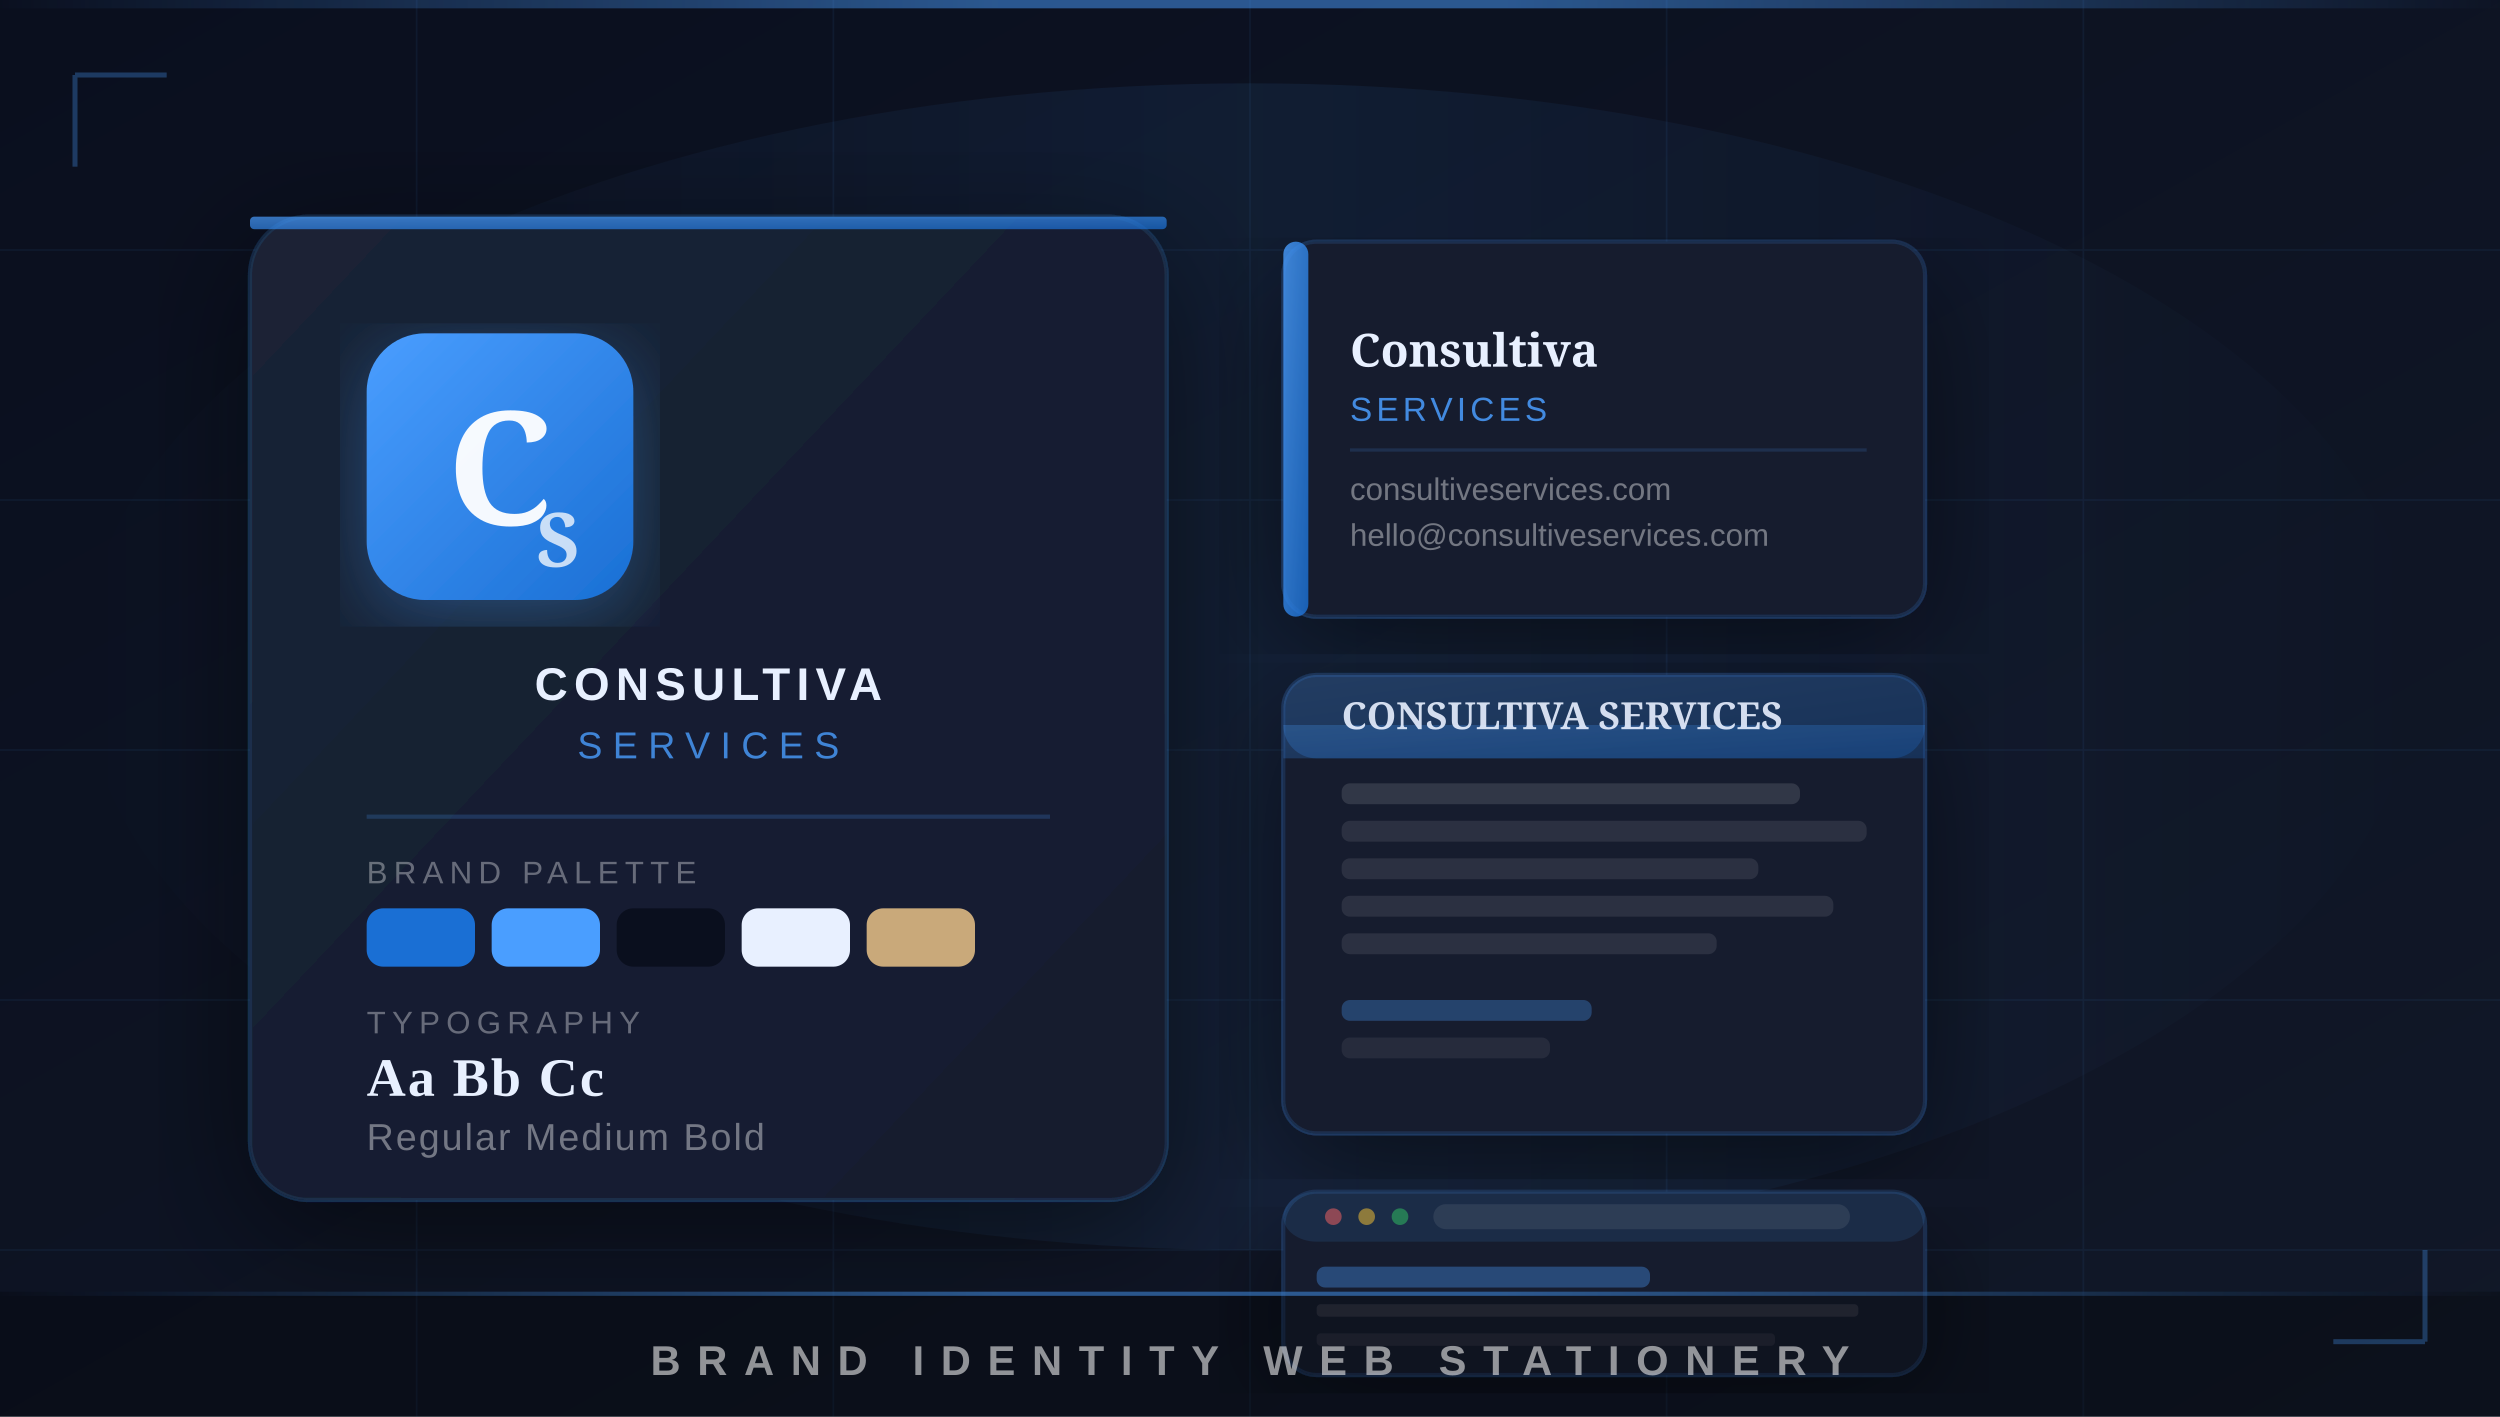
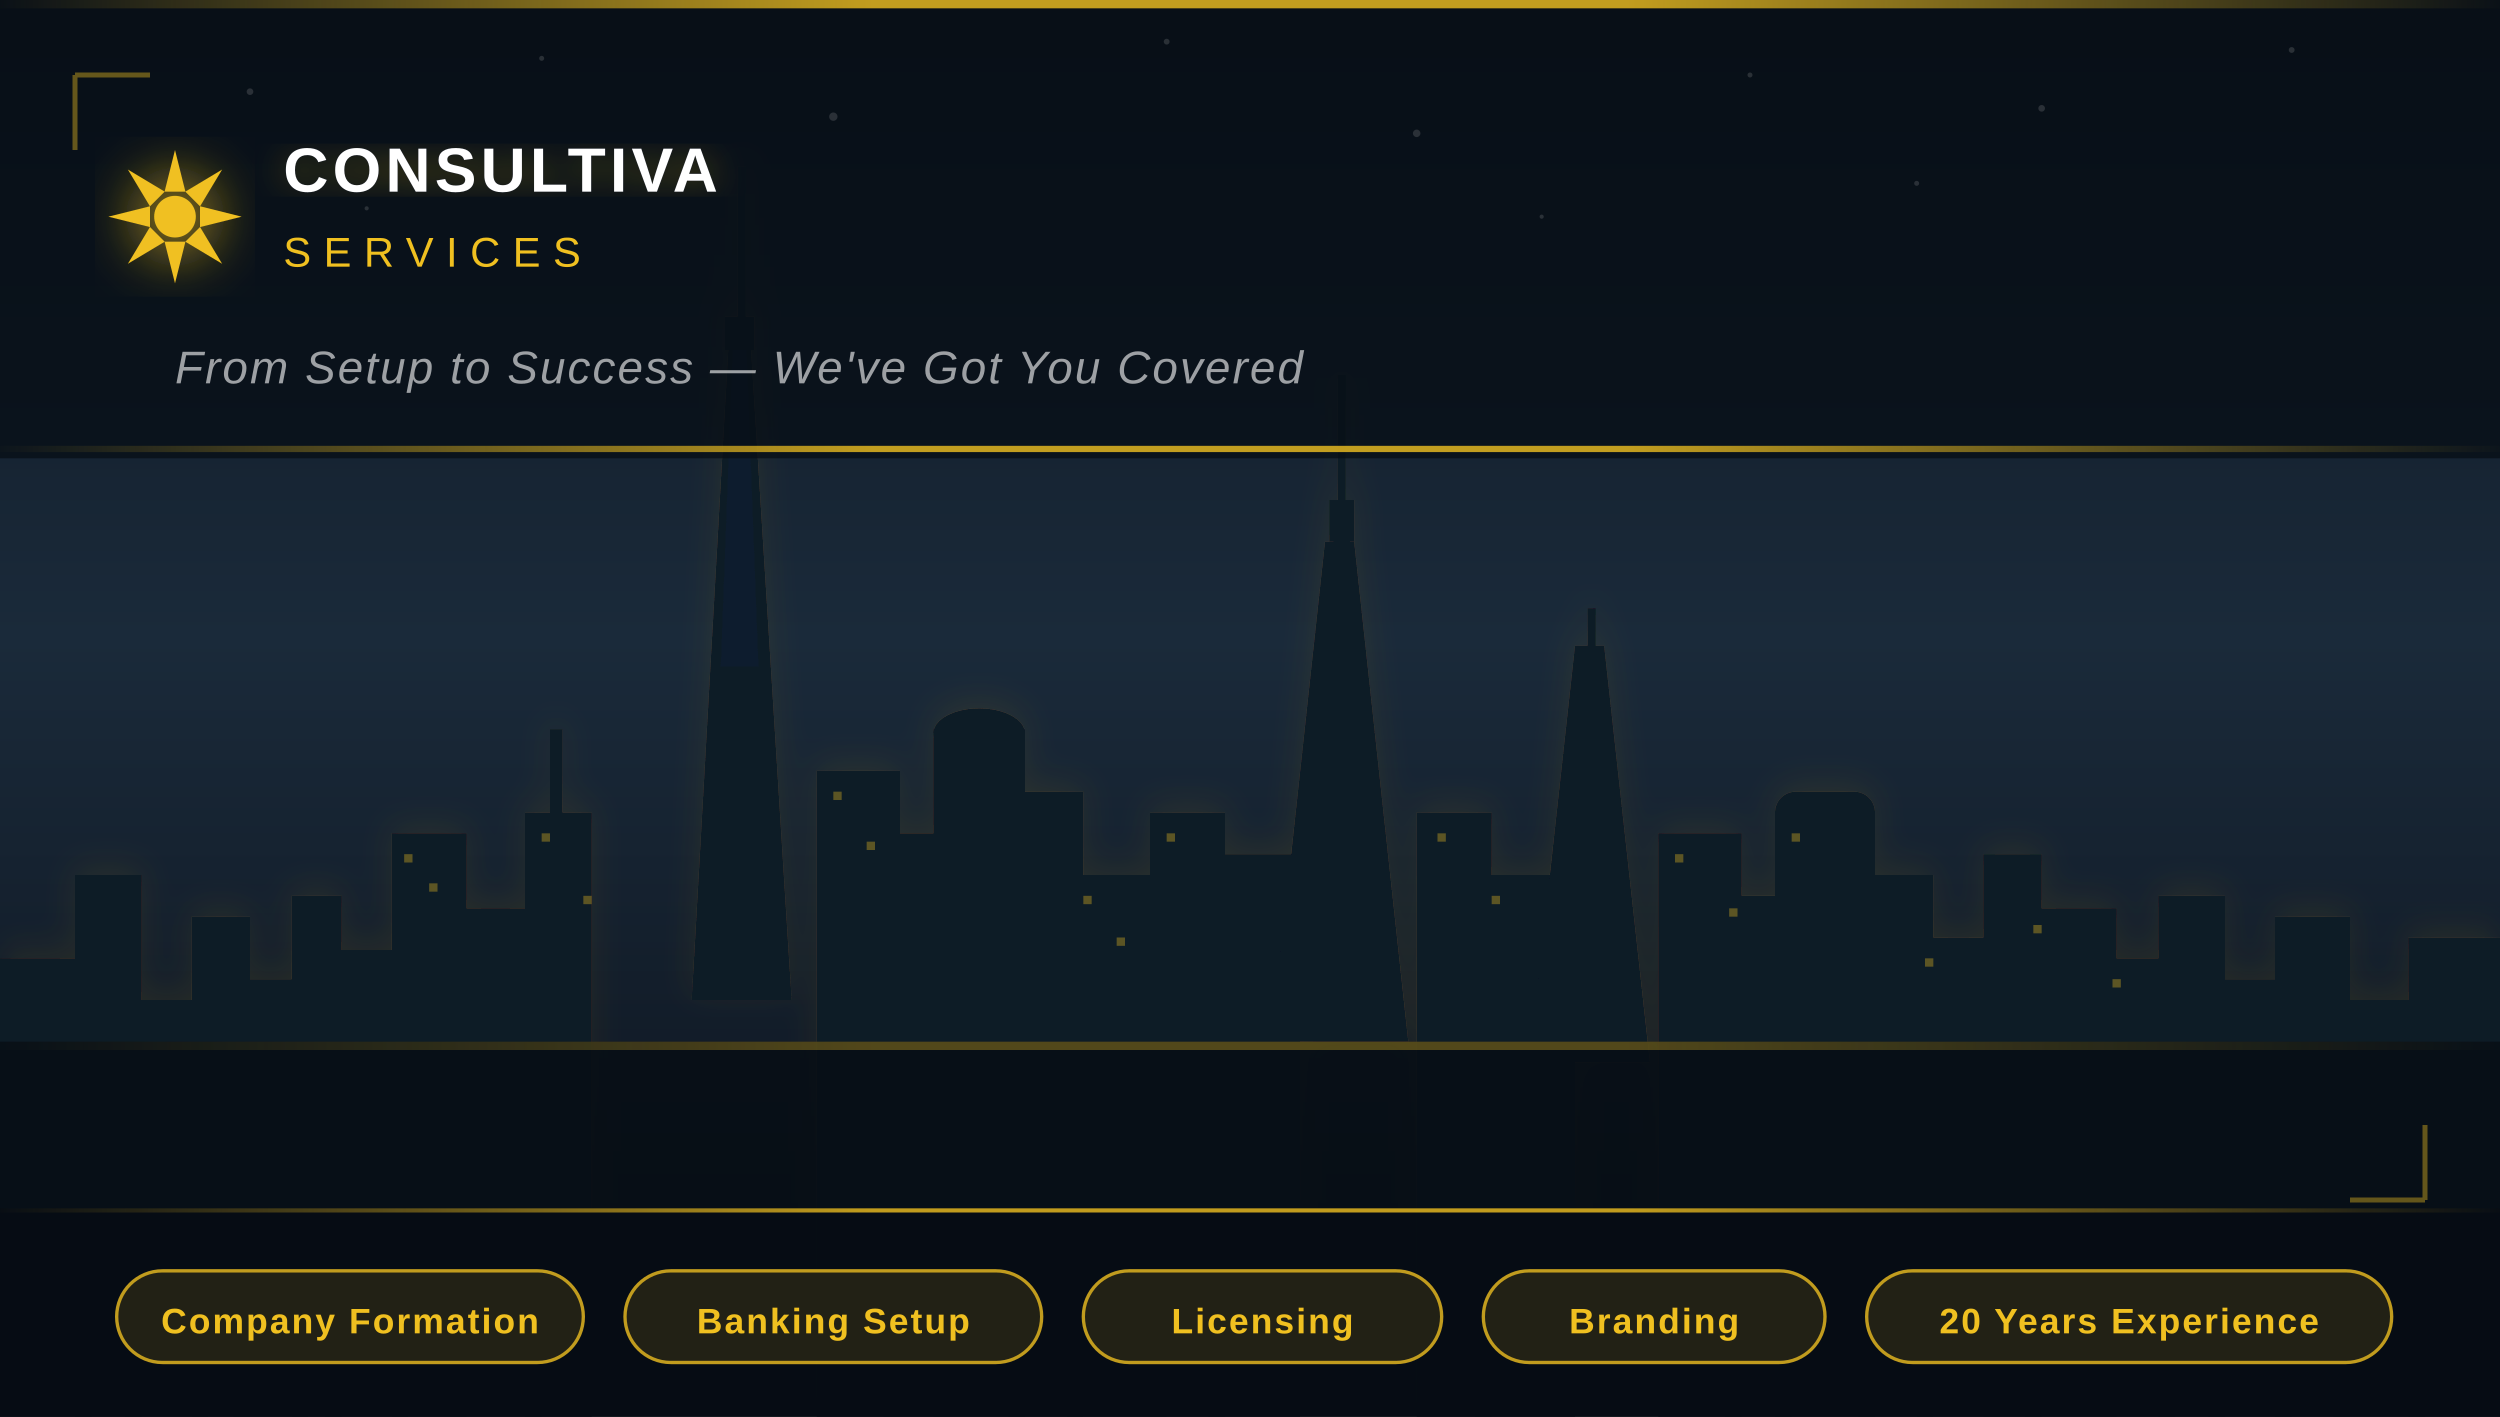
<svg xmlns="http://www.w3.org/2000/svg" viewBox="0 0 600 340" width="600" height="340">
  <defs>
-     <linearGradient id="bg" x1="0%" y1="0%" x2="100%" y2="100%">
-       <stop offset="0%" stop-color="#0a0f1e" />
-       <stop offset="100%" stop-color="#111828" />
+     <linearGradient id="sky" x1="0%" y1="0%" x2="0%" y2="100%">
+       <stop offset="0%" stop-color="#0d1520" />
+       <stop offset="45%" stop-color="#1a2a3a" />
+       <stop offset="100%" stop-color="#0a0f18" />
    </linearGradient>
-     <linearGradient id="card-grad" x1="0%" y1="0%" x2="100%" y2="100%">
-       <stop offset="0%" stop-color="#1a2236" />
-       <stop offset="100%" stop-color="#141c2e" />
+     <radialGradient id="city-glow" cx="50%" cy="100%" r="60%">
+       <stop offset="0%" stop-color="#f0c020" stop-opacity="0.18" />
+       <stop offset="100%" stop-color="#f0c020" stop-opacity="0" />
+     </radialGradient>
+     <linearGradient id="shimmer" x1="0%" y1="0%" x2="100%" y2="0%">
+       <stop offset="0%" stop-color="#f0c020" stop-opacity="0" />
+       <stop offset="35%" stop-color="#f0c020" stop-opacity="0.8" />
+       <stop offset="65%" stop-color="#f0c020" stop-opacity="0.8" />
+       <stop offset="100%" stop-color="#f0c020" stop-opacity="0" />
    </linearGradient>
-     <linearGradient id="logo-grad" x1="0%" y1="0%" x2="100%" y2="100%">
-       <stop offset="0%" stop-color="#4a9eff" />
-       <stop offset="100%" stop-color="#1a6fd4" />
-     </linearGradient>
-     <linearGradient id="shimmer" x1="0%" y1="0%" x2="100%" y2="0%">
-       <stop offset="0%" stop-color="#4a9eff" stop-opacity="0" />
-       <stop offset="40%" stop-color="#4a9eff" stop-opacity="0.5" />
-       <stop offset="60%" stop-color="#4a9eff" stop-opacity="0.5" />
-       <stop offset="100%" stop-color="#4a9eff" stop-opacity="0" />
-     </linearGradient>
-     <linearGradient id="glow-h" x1="0%" y1="0%" x2="100%" y2="0%">
-       <stop offset="0%" stop-color="#4a9eff" stop-opacity="0" />
-       <stop offset="50%" stop-color="#4a9eff" stop-opacity="0.08" />
-       <stop offset="100%" stop-color="#4a9eff" stop-opacity="0" />
-     </linearGradient>
-     <filter id="logo-shadow">
-       <feDropShadow dx="0" dy="4" stdDeviation="10" flood-color="#4a9eff" flood-opacity="0.35" />
+     <filter id="star-glow">
+       <feDropShadow dx="0" dy="0" stdDeviation="6" flood-color="#f0c020" flood-opacity="0.7" />
    </filter>
-     <filter id="card-shadow">
-       <feDropShadow dx="0" dy="8" stdDeviation="16" flood-color="#000" flood-opacity="0.5" />
+     <filter id="text-glow">
+       <feDropShadow dx="0" dy="0" stdDeviation="4" flood-color="#f0c020" flood-opacity="0.3" />
+     </filter>
+     <filter id="bldg-shadow">
+       <feDropShadow dx="0" dy="-2" stdDeviation="4" flood-color="#f0c020" flood-opacity="0.08" />
    </filter>
  </defs>
-   <rect width="600" height="340" fill="url(#bg)" />
-   <g stroke="#4a9eff" stroke-width="0.4" opacity="0.07">
-     <line x1="0" y1="60" x2="600" y2="60" />
-     <line x1="0" y1="120" x2="600" y2="120" />
-     <line x1="0" y1="180" x2="600" y2="180" />
-     <line x1="0" y1="240" x2="600" y2="240" />
-     <line x1="0" y1="300" x2="600" y2="300" />
-     <line x1="100" y1="0" x2="100" y2="340" />
-     <line x1="200" y1="0" x2="200" y2="340" />
-     <line x1="300" y1="0" x2="300" y2="340" />
-     <line x1="400" y1="0" x2="400" y2="340" />
-     <line x1="500" y1="0" x2="500" y2="340" />
+   <rect width="600" height="340" fill="url(#sky)" />
+   <g fill="#ffffff" opacity="0.5">
+     <circle cx="60" cy="22" r="0.8" />
+     <circle cx="130" cy="14" r="0.6" />
+     <circle cx="200" cy="28" r="1" />
+     <circle cx="280" cy="10" r="0.7" />
+     <circle cx="340" cy="32" r="0.9" />
+     <circle cx="420" cy="18" r="0.6" />
+     <circle cx="490" cy="26" r="0.8" />
+     <circle cx="550" cy="12" r="0.7" />
+     <circle cx="88" cy="50" r="0.5" />
+     <circle cx="460" cy="44" r="0.6" />
+     <circle cx="370" cy="52" r="0.5" />
  </g>
-   <ellipse cx="300" cy="160" rx="280" ry="140" fill="url(#glow-h)" />
-   <rect x="60" y="52" width="220" height="236" rx="14" fill="url(#card-grad)" filter="url(#card-shadow)" stroke="rgba(74,158,255,0.12)" stroke-width="1" />
-   <rect x="60" y="52" width="220" height="3" rx="1" fill="url(#logo-grad)" opacity="0.7" />
-   <g transform="translate(88, 80)" filter="url(#logo-shadow)">
-     <rect width="64" height="64" rx="14" fill="url(#logo-grad)" />
-     <text x="32" y="46" font-family="Georgia, serif" font-size="38" font-weight="700" text-anchor="middle" fill="#ffffff" opacity="0.95">C</text>
-     <text x="46" y="56" font-family="Georgia, serif" font-size="18" font-weight="700" text-anchor="middle" fill="rgba(255,255,255,0.75)">S</text>
+   <ellipse cx="300" cy="340" rx="320" ry="120" fill="url(#city-glow)" />
+   <g fill="#0d1a28" filter="url(#bldg-shadow)">
+     <rect x="0" y="230" width="22" height="110" />
+     <rect x="18" y="210" width="16" height="130" />
+     <rect x="30" y="240" width="20" height="100" />
+     <rect x="46" y="220" width="14" height="120" />
+     <rect x="56" y="235" width="18" height="105" />
+     <rect x="70" y="215" width="12" height="125" />
+     <rect x="78" y="228" width="20" height="112" />
+     <rect x="94" y="200" width="18" height="140" />
+     <rect x="108" y="218" width="22" height="122" />
+     <rect x="126" y="195" width="16" height="145" />
+     <rect x="132" y="175" width="3" height="22" />
+     <polygon points="175,80 180,80 190,240 166,240" fill="#0d1a28" />
+     <polygon points="176,80 179,80 182,160 173,160" fill="#111f2e" />
+     <rect x="174" y="76" width="7" height="8" />
+     <rect x="177" y="40" width="2" height="40" />
+     <rect x="196" y="185" width="20" height="155" />
+     <rect x="212" y="200" width="16" height="140" />
+     <rect x="224" y="175" width="22" height="165" />
+     <rect x="224" y="170" width="22" height="12" rx="11" />
+     <rect x="242" y="190" width="18" height="150" />
+     <rect x="256" y="210" width="24" height="130" />
+     <rect x="276" y="195" width="18" height="145" />
+     <rect x="290" y="205" width="22" height="135" />
+     <polygon points="318,130 325,130 338,250 305,250" fill="#0d1a28" />
+     <rect x="320" y="126" width="4" height="8" />
+     <rect x="319" y="120" width="6" height="10" />
+     <rect x="321" y="90" width="2" height="34" />
+     <rect x="340" y="195" width="18" height="145" />
+     <rect x="354" y="210" width="24" height="130" />
+     <polygon points="378,155 385,155 396,255 367,255" fill="#0d1a28" />
+     <rect x="381" y="146" width="2" height="14" />
+     <rect x="398" y="200" width="20" height="140" />
+     <rect x="414" y="215" width="16" height="125" />
+     <rect x="426" y="195" width="24" height="145" />
+     <rect x="426" y="190" width="24" height="10" rx="5" />
+     <rect x="446" y="210" width="18" height="130" />
+     <rect x="460" y="225" width="20" height="115" />
+     <rect x="476" y="205" width="14" height="135" />
+     <rect x="486" y="218" width="22" height="122" />
+     <rect x="504" y="230" width="18" height="110" />
+     <rect x="518" y="215" width="16" height="125" />
+     <rect x="530" y="235" width="20" height="105" />
+     <rect x="546" y="220" width="18" height="120" />
+     <rect x="560" y="240" width="22" height="100" />
+     <rect x="578" y="225" width="22" height="115" />
  </g>
-   <text x="170" y="168" font-family="'Segoe UI', Arial, sans-serif" font-size="11" font-weight="700" text-anchor="middle" fill="#e8f0ff" letter-spacing="1.5">CONSULTIVA</text>
-   <text x="170" y="182" font-family="'Segoe UI', Arial, sans-serif" font-size="9" font-weight="400" text-anchor="middle" fill="rgba(74,158,255,0.8)" letter-spacing="2.5">SERVICES</text>
-   <line x1="88" y1="196" x2="252" y2="196" stroke="rgba(74,158,255,0.2)" stroke-width="1" />
-   <text x="88" y="212" font-family="'Segoe UI', Arial, sans-serif" font-size="7.5" fill="rgba(255,255,255,0.35)" letter-spacing="1.5">BRAND PALETTE</text>
-   <rect x="88" y="218" width="26" height="14" rx="4" fill="#1a6fd4" />
-   <rect x="118" y="218" width="26" height="14" rx="4" fill="#4a9eff" />
-   <rect x="148" y="218" width="26" height="14" rx="4" fill="#0a0f1e" />
-   <rect x="178" y="218" width="26" height="14" rx="4" fill="#e8f0ff" />
-   <rect x="208" y="218" width="26" height="14" rx="4" fill="#c9a97a" />
-   <text x="88" y="248" font-family="'Segoe UI', Arial, sans-serif" font-size="7.5" fill="rgba(255,255,255,0.35)" letter-spacing="1.5">TYPOGRAPHY</text>
-   <text x="88" y="263" font-family="Georgia, 'Times New Roman', serif" font-size="13" font-weight="700" fill="#e8f0ff" letter-spacing="0.5">Aa  Bb  Cc</text>
-   <text x="88" y="276" font-family="'Segoe UI', Arial, sans-serif" font-size="9" fill="rgba(255,255,255,0.4)" letter-spacing="0.5">Regular  Medium  Bold</text>
-   <rect x="308" y="58" width="154" height="90" rx="8" fill="#141c2e" stroke="rgba(74,158,255,0.15)" stroke-width="1" filter="url(#card-shadow)" />
-   <rect x="308" y="58" width="6" height="90" rx="3" fill="url(#logo-grad)" opacity="0.8" />
-   <text x="324" y="88" font-family="Georgia, serif" font-size="11" font-weight="700" fill="#e8f0ff">Consultiva</text>
-   <text x="324" y="101" font-family="'Segoe UI', Arial, sans-serif" font-size="8" fill="rgba(74,158,255,0.85)" letter-spacing="1">SERVICES</text>
-   <line x1="324" y1="108" x2="448" y2="108" stroke="rgba(74,158,255,0.15)" stroke-width="0.8" />
-   <text x="324" y="120" font-family="'Segoe UI', Arial, sans-serif" font-size="7.5" fill="rgba(255,255,255,0.4)">consultiveservices.com</text>
-   <text x="324" y="131" font-family="'Segoe UI', Arial, sans-serif" font-size="7.5" fill="rgba(255,255,255,0.4)">hello@consultiveservices.com</text>
-   <rect x="308" y="162" width="154" height="110" rx="8" fill="#141c2e" stroke="rgba(74,158,255,0.15)" stroke-width="1" filter="url(#card-shadow)" />
-   <rect x="308" y="162" width="154" height="20" rx="8" fill="url(#logo-grad)" opacity="0.25" />
-   <rect x="308" y="174" width="154" height="8" rx="0" fill="url(#logo-grad)" opacity="0.25" />
-   <text x="322" y="175" font-family="Georgia, serif" font-size="9" font-weight="700" fill="#e8f0ff" opacity="0.9">CONSULTIVA SERVICES</text>
-   <rect x="322" y="188" width="110" height="5" rx="2" fill="rgba(255,255,255,0.12)" />
-   <rect x="322" y="197" width="126" height="5" rx="2" fill="rgba(255,255,255,0.09)" />
-   <rect x="322" y="206" width="100" height="5" rx="2" fill="rgba(255,255,255,0.09)" />
-   <rect x="322" y="215" width="118" height="5" rx="2" fill="rgba(255,255,255,0.09)" />
-   <rect x="322" y="224" width="90" height="5" rx="2" fill="rgba(255,255,255,0.09)" />
-   <rect x="322" y="240" width="60" height="5" rx="2" fill="rgba(74,158,255,0.3)" />
-   <rect x="322" y="249" width="50" height="5" rx="2" fill="rgba(255,255,255,0.07)" />
-   <rect x="308" y="286" width="154" height="44" rx="8" fill="#141c2e" stroke="rgba(74,158,255,0.15)" stroke-width="1" filter="url(#card-shadow)" />
-   <rect x="308" y="286" width="154" height="12" rx="8" fill="rgba(74,158,255,0.12)" />
-   <circle cx="320" cy="292" r="2" fill="rgba(255,100,100,0.5)" />
-   <circle cx="328" cy="292" r="2" fill="rgba(255,200,50,0.5)" />
-   <circle cx="336" cy="292" r="2" fill="rgba(50,200,100,0.5)" />
-   <rect x="344" y="289" width="100" height="6" rx="3" fill="rgba(255,255,255,0.08)" />
-   <rect x="316" y="304" width="80" height="5" rx="2" fill="rgba(74,158,255,0.35)" />
-   <rect x="316" y="313" width="130" height="3" rx="1" fill="rgba(255,255,255,0.1)" />
-   <rect x="316" y="320" width="110" height="3" rx="1" fill="rgba(255,255,255,0.07)" />
-   <rect x="0" y="310" width="600" height="30" fill="rgba(0,0,0,0.3)" />
-   <rect x="0" y="310" width="600" height="1" fill="url(#shimmer)" />
-   <text x="300" y="330" font-family="'Segoe UI', Arial, sans-serif" font-size="10" font-weight="600" text-anchor="middle" letter-spacing="4" fill="rgba(255,255,255,0.55)">BRAND IDENTITY  WEB  STATIONERY</text>
+   <rect x="0" y="250" width="600" height="90" fill="#060d14" opacity="0.85" />
+   <rect x="0" y="250" width="600" height="2" fill="url(#shimmer)" opacity="0.4" />
+   <g fill="#f0c020" opacity="0.35">
+     <rect x="97" y="205" width="2" height="2" />
+     <rect x="103" y="212" width="2" height="2" />
+     <rect x="130" y="200" width="2" height="2" />
+     <rect x="140" y="215" width="2" height="2" />
+     <rect x="200" y="190" width="2" height="2" />
+     <rect x="208" y="202" width="2" height="2" />
+     <rect x="260" y="215" width="2" height="2" />
+     <rect x="268" y="225" width="2" height="2" />
+     <rect x="280" y="200" width="2" height="2" />
+     <rect x="345" y="200" width="2" height="2" />
+     <rect x="358" y="215" width="2" height="2" />
+     <rect x="402" y="205" width="2" height="2" />
+     <rect x="415" y="218" width="2" height="2" />
+     <rect x="430" y="200" width="2" height="2" />
+     <rect x="462" y="230" width="2" height="2" />
+     <rect x="488" y="222" width="2" height="2" />
+     <rect x="507" y="235" width="2" height="2" />
+   </g>
+   <rect x="0" y="0" width="600" height="110" fill="rgba(6,13,20,0.72)" />
+   <g transform="translate(42, 52)" filter="url(#star-glow)">
+     <g fill="#f0c020">
+       <polygon points="0,-16 2.5,-6 -2.5,-6" transform="rotate(0)" />
+       <polygon points="0,-16 2.5,-6 -2.5,-6" transform="rotate(45)" />
+       <polygon points="0,-16 2.5,-6 -2.5,-6" transform="rotate(90)" />
+       <polygon points="0,-16 2.5,-6 -2.5,-6" transform="rotate(135)" />
+       <polygon points="0,-16 2.5,-6 -2.5,-6" transform="rotate(180)" />
+       <polygon points="0,-16 2.5,-6 -2.5,-6" transform="rotate(225)" />
+       <polygon points="0,-16 2.5,-6 -2.5,-6" transform="rotate(270)" />
+       <polygon points="0,-16 2.5,-6 -2.5,-6" transform="rotate(315)" />
+       <circle cx="0" cy="0" r="5" />
+     </g>
+   </g>
+   <text x="68" y="46" font-family="'Segoe UI', Arial, sans-serif" font-size="15" font-weight="800" fill="#ffffff" letter-spacing="1" filter="url(#text-glow)">CONSULTIVA</text>
+   <text x="68" y="64" font-family="'Segoe UI', Arial, sans-serif" font-size="10" font-weight="500" fill="#f0c020" letter-spacing="3">SERVICES</text>
+   <text x="42" y="92" font-family="'Segoe UI', Arial, sans-serif" font-size="11" font-weight="400" fill="rgba(255,255,255,0.6)" letter-spacing="0.5" font-style="italic">From Setup to Success — We've Got You Covered</text>
+   <rect x="0" y="107" width="600" height="1.5" fill="url(#shimmer)" />
+   <rect x="0" y="290" width="600" height="50" fill="rgba(6,13,20,0.9)" />
+   <rect x="0" y="290" width="600" height="1" fill="url(#shimmer)" />
+   <rect x="28" y="305" width="112" height="22" rx="11" fill="rgba(240,192,32,0.15)" stroke="#f0c020" stroke-width="0.8" opacity="0.8" />
+   <text x="84" y="320" font-family="'Segoe UI', Arial, sans-serif" font-size="8.5" font-weight="600" text-anchor="middle" fill="#f0c020" letter-spacing="0.5">Company Formation</text>
+   <rect x="150" y="305" width="100" height="22" rx="11" fill="rgba(240,192,32,0.15)" stroke="#f0c020" stroke-width="0.8" opacity="0.8" />
+   <text x="200" y="320" font-family="'Segoe UI', Arial, sans-serif" font-size="8.5" font-weight="600" text-anchor="middle" fill="#f0c020" letter-spacing="0.5">Banking Setup</text>
+   <rect x="260" y="305" width="86" height="22" rx="11" fill="rgba(240,192,32,0.15)" stroke="#f0c020" stroke-width="0.8" opacity="0.8" />
+   <text x="303" y="320" font-family="'Segoe UI', Arial, sans-serif" font-size="8.5" font-weight="600" text-anchor="middle" fill="#f0c020" letter-spacing="0.5">Licensing</text>
+   <rect x="356" y="305" width="82" height="22" rx="11" fill="rgba(240,192,32,0.15)" stroke="#f0c020" stroke-width="0.8" opacity="0.8" />
+   <text x="397" y="320" font-family="'Segoe UI', Arial, sans-serif" font-size="8.5" font-weight="600" text-anchor="middle" fill="#f0c020" letter-spacing="0.5">Branding</text>
+   <rect x="448" y="305" width="126" height="22" rx="11" fill="rgba(240,192,32,0.15)" stroke="#f0c020" stroke-width="0.8" opacity="0.8" />
+   <text x="511" y="320" font-family="'Segoe UI', Arial, sans-serif" font-size="8.5" font-weight="600" text-anchor="middle" fill="#f0c020" letter-spacing="0.5">20 Years Experience</text>
  <rect x="0" y="0" width="600" height="2" fill="url(#shimmer)" />
-   <g stroke="#4a9eff" stroke-width="1.2" fill="none" opacity="0.3">
-     <path d="M 18 18 L 18 40" />
-     <path d="M 18 18 L 40 18" />
-     <path d="M 582 322 L 582 300" />
-     <path d="M 582 322 L 560 322" />
+   <g stroke="#f0c020" stroke-width="1.2" fill="none" opacity="0.4">
+     <path d="M 18 18 L 18 36" />
+     <path d="M 18 18 L 36 18" />
+     <path d="M 582 288 L 582 270" />
+     <path d="M 582 288 L 564 288" />
  </g>
</svg>
